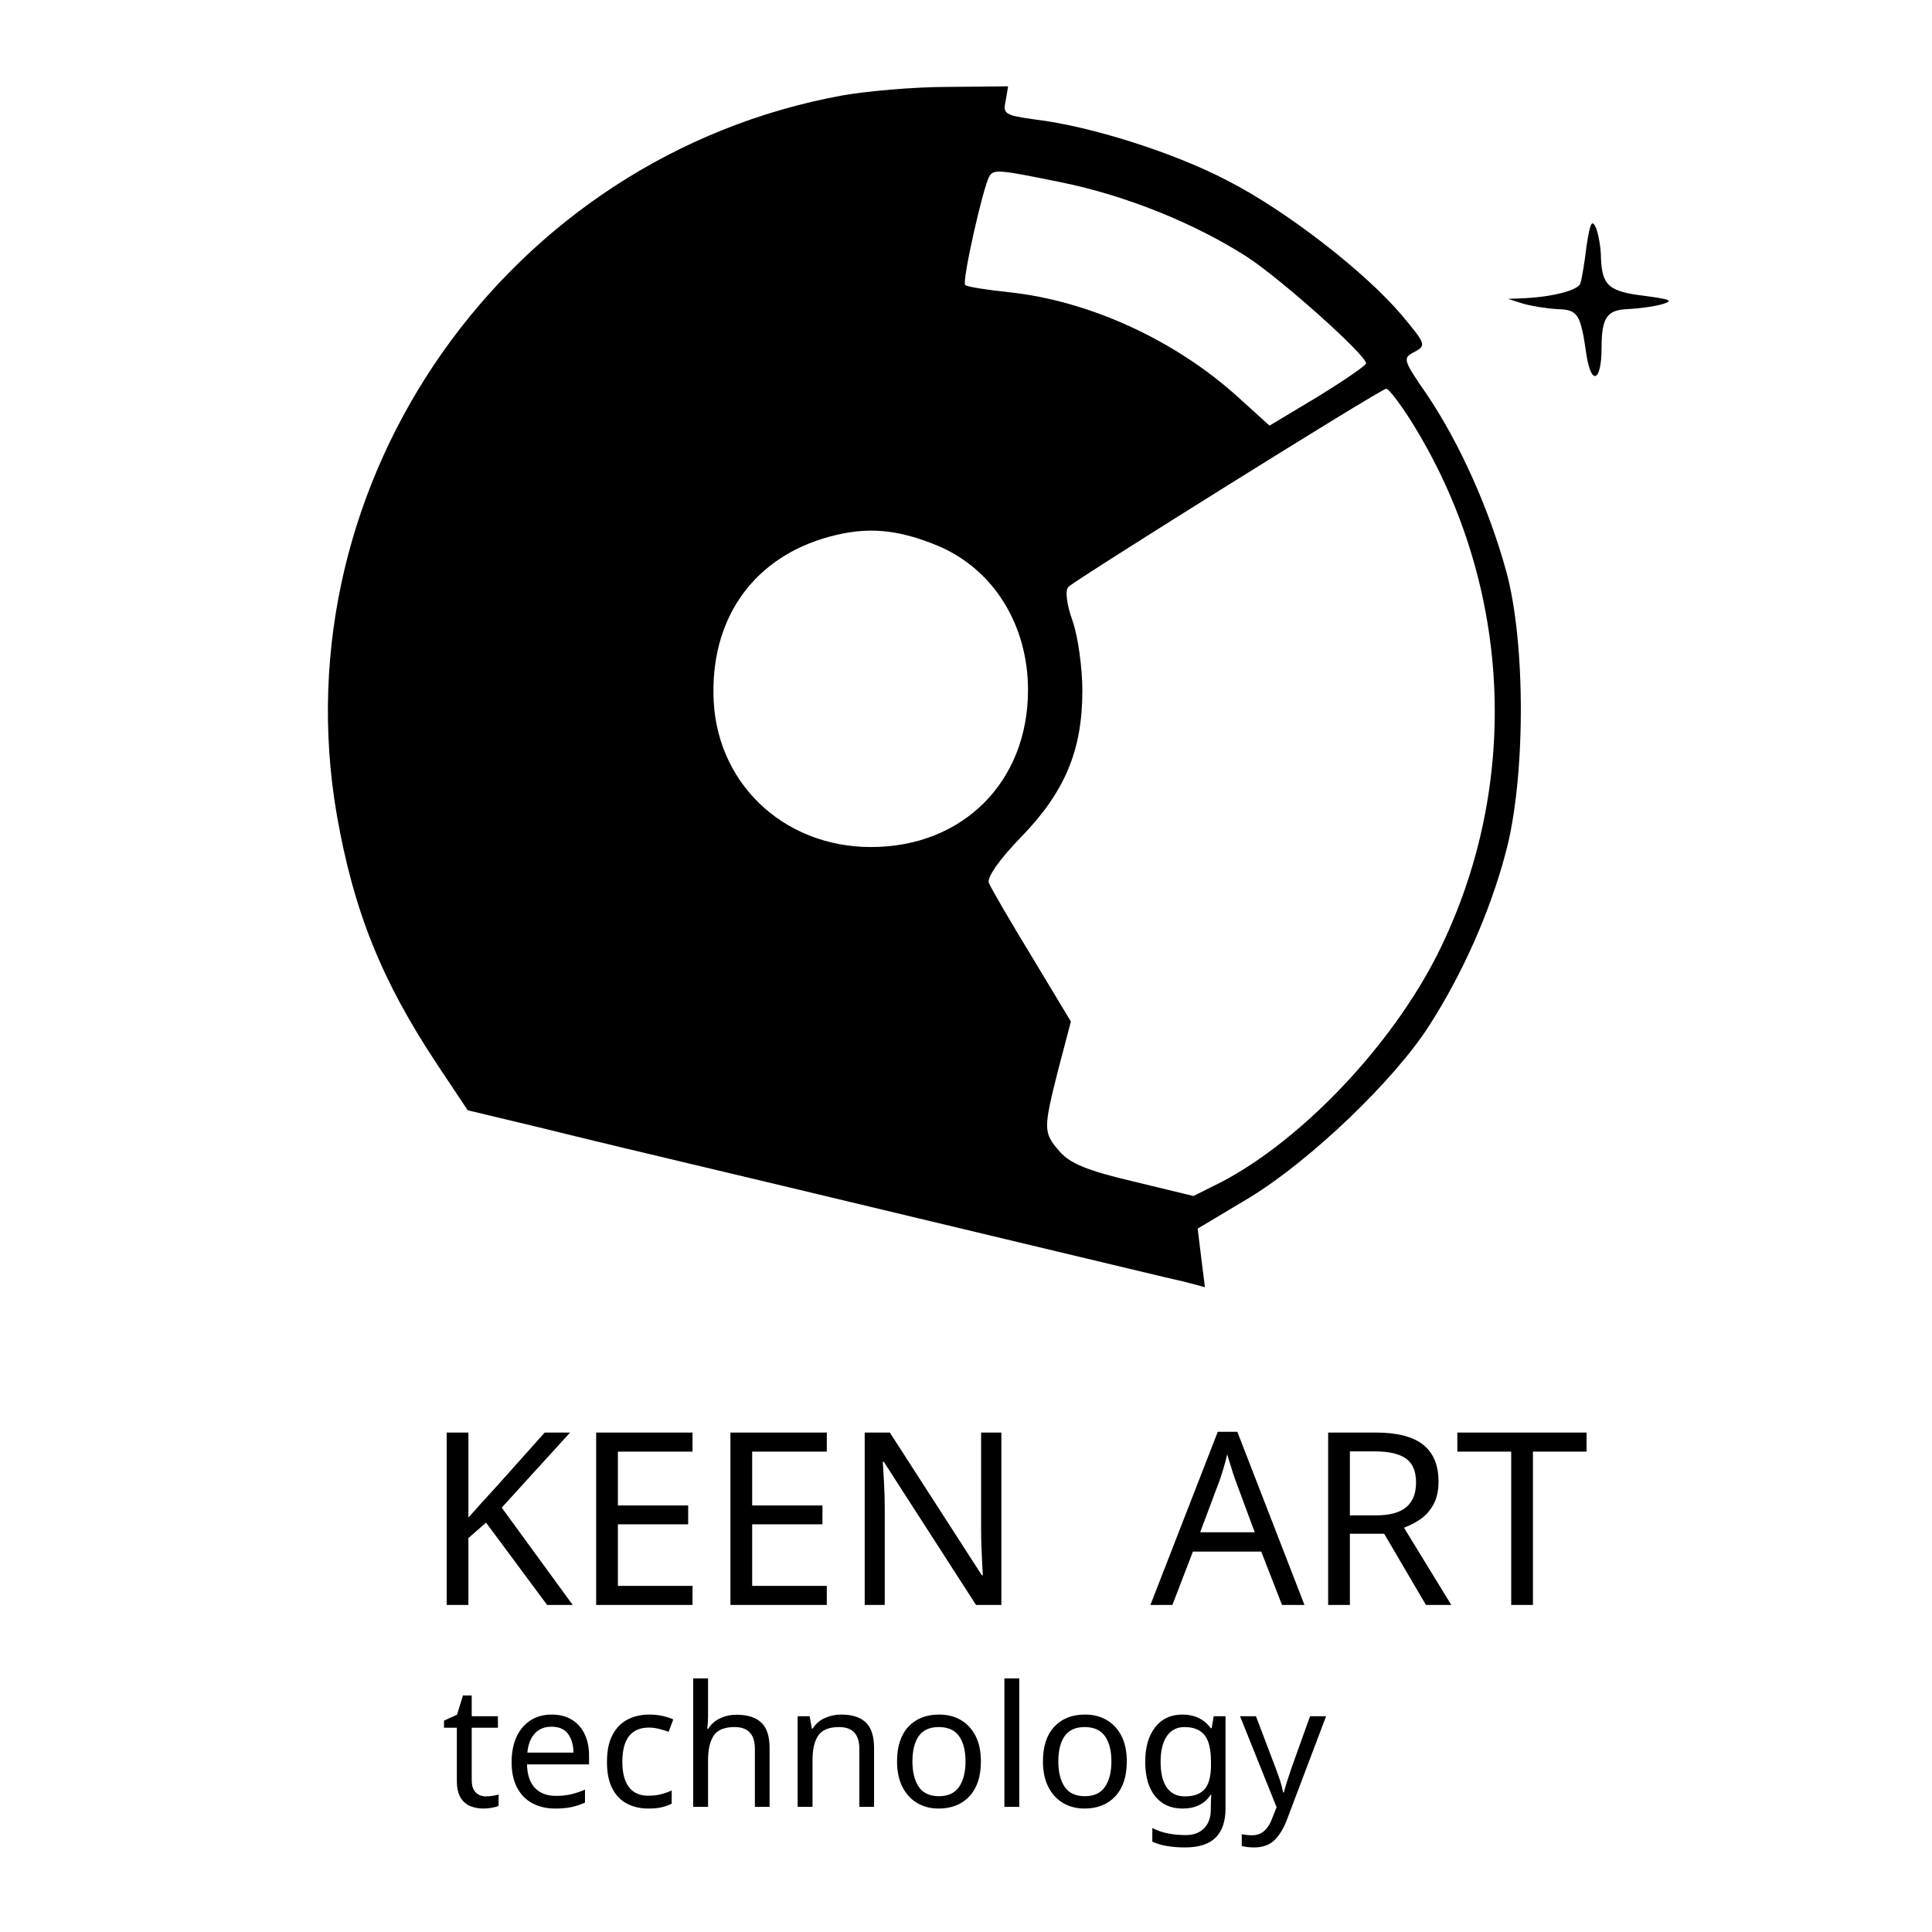
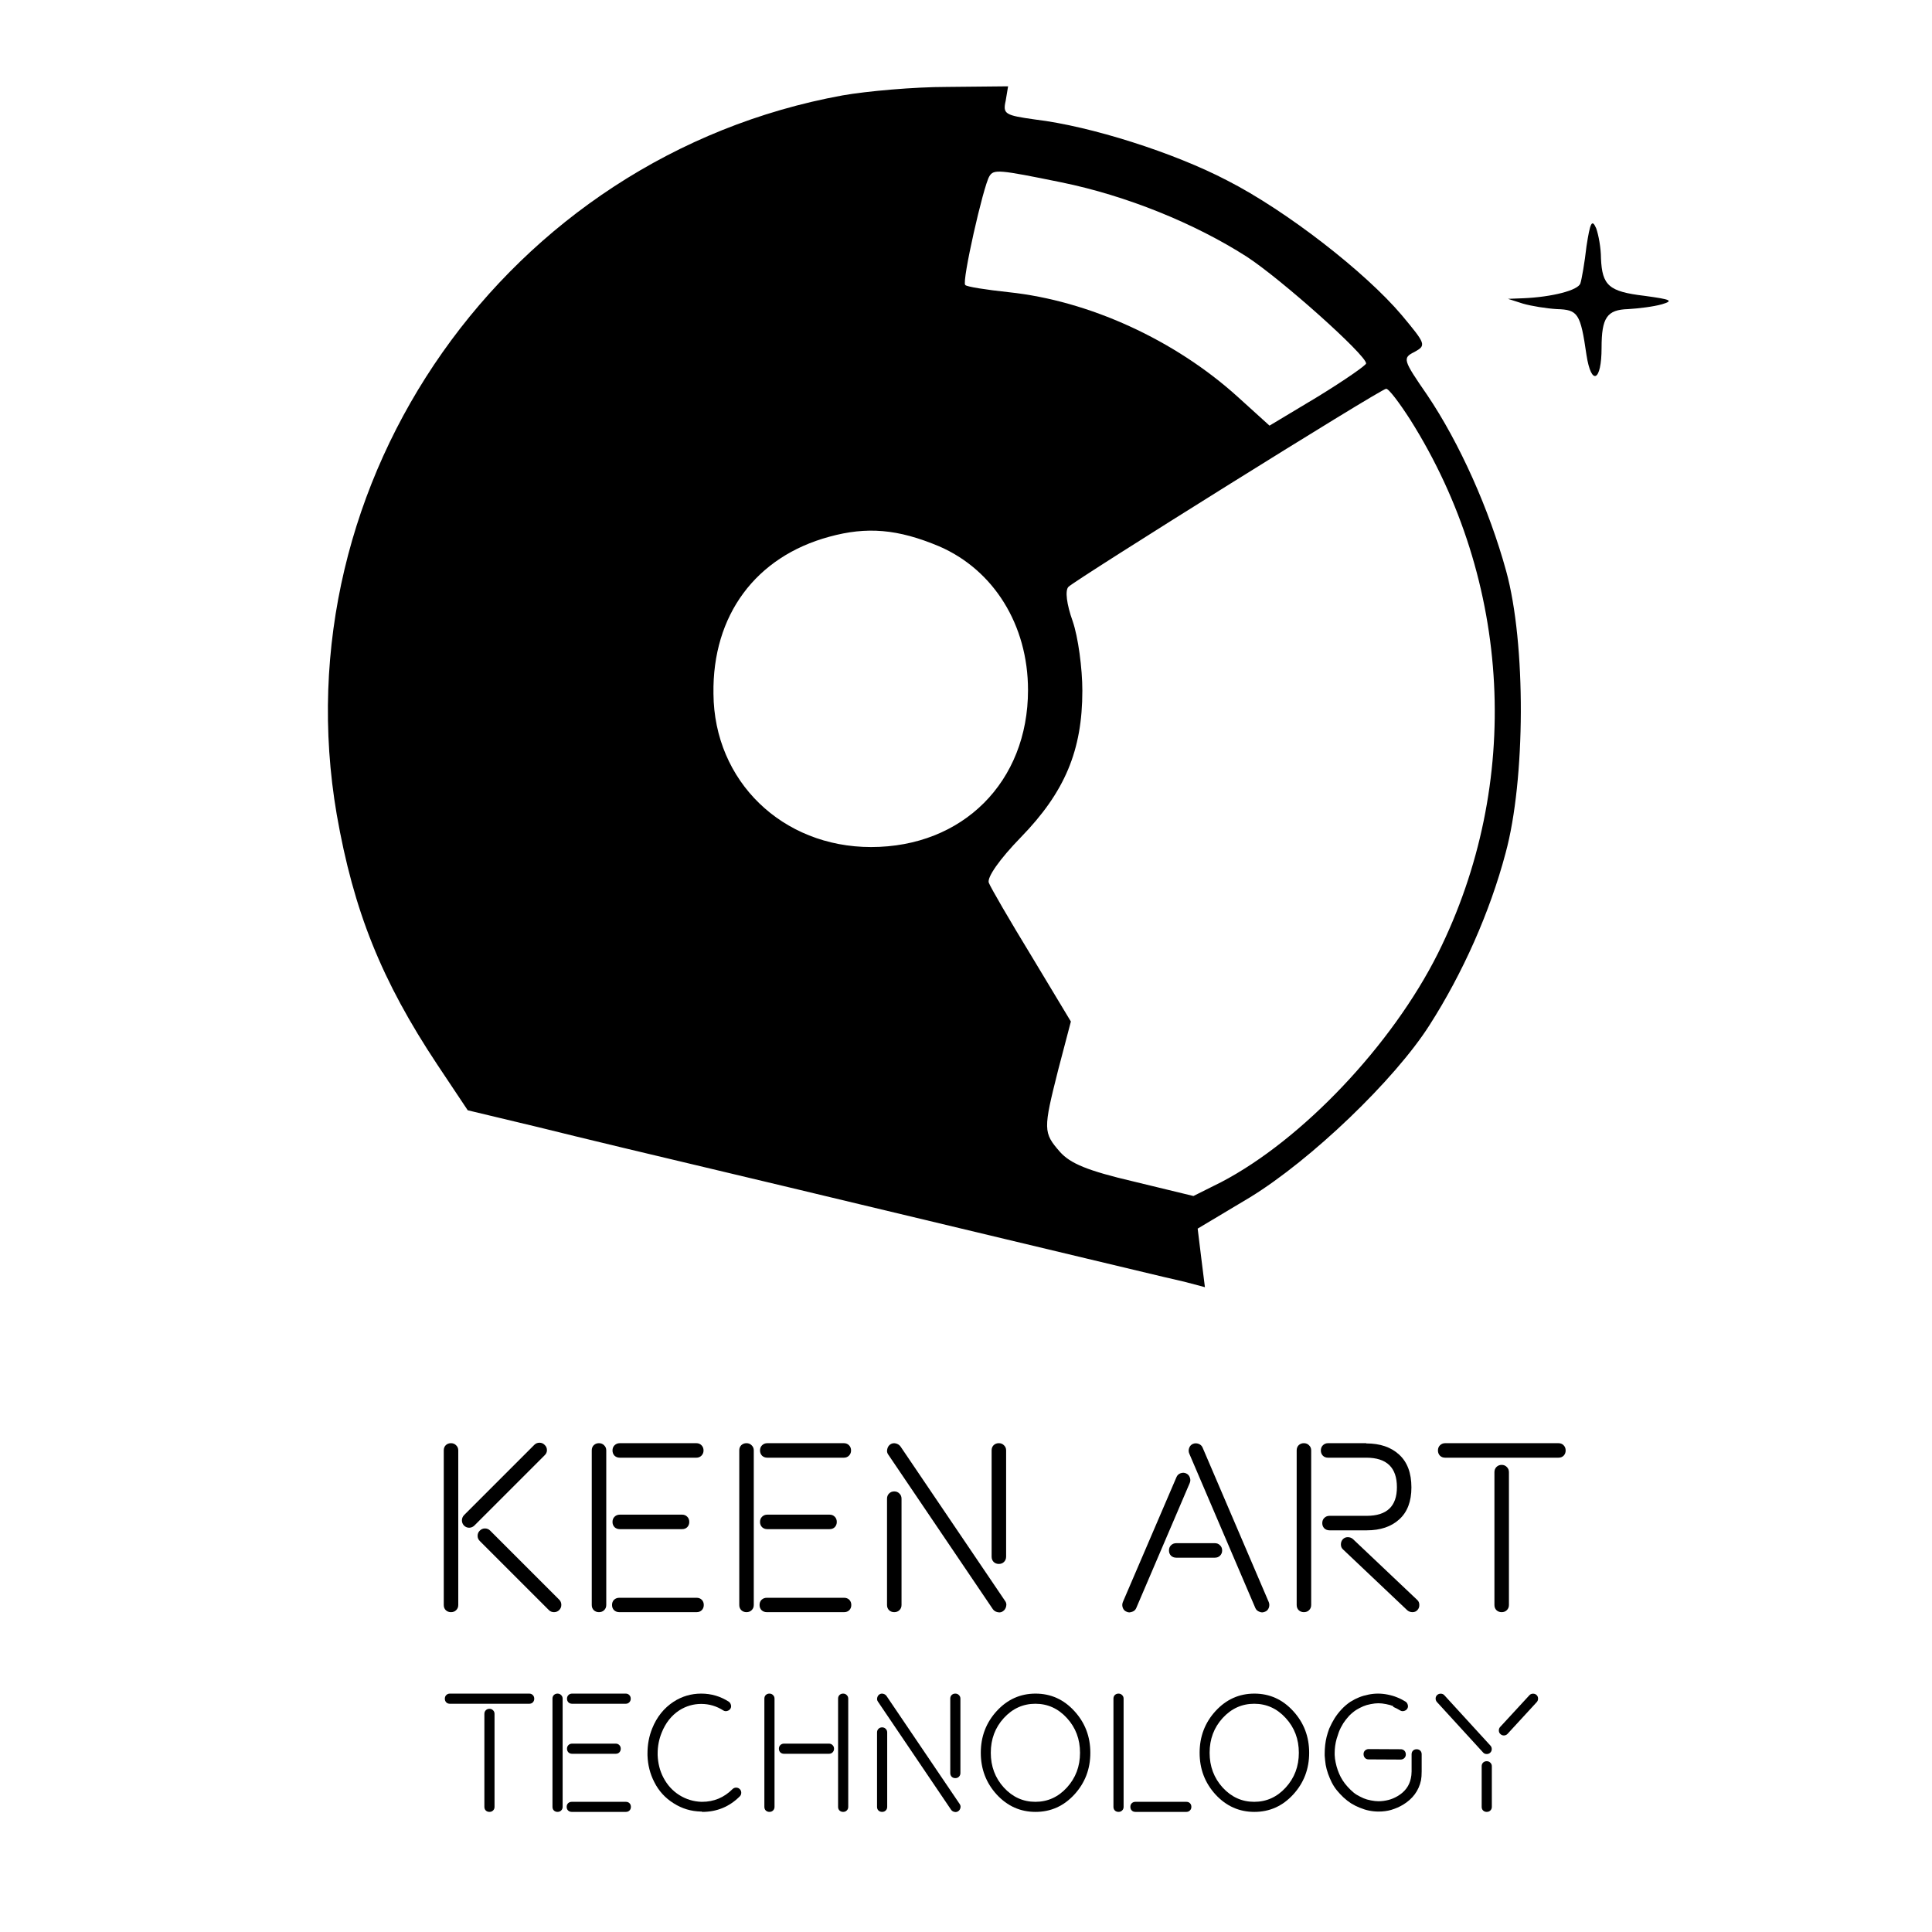
<svg xmlns="http://www.w3.org/2000/svg" version="1.0" width="320pt" height="320pt" viewBox="0 0 320 320" preserveAspectRatio="xMidYMid" id="svg68">
  <defs id="defs72">
    <rect x="38.702" y="324.704" width="323.859" height="90.687" id="rect292" />
    <rect x="26.543" y="331.091" width="370.494" height="103.502" id="rect286" />
  </defs>
  <g transform="matrix(0.1,0,0,-0.1,10.40917,351.4394)" fill="#000000" stroke="none" id="g66">
    <path d="m 1291.625,3356.424 c -555,-101 -933,-637 -838,-1191 28,-160 74,-275 167,-415 l 50,-75 117,-28 c 64,-16 206,-50 316,-76 110,-26 317,-76 460,-110 143,-34 275,-66 294,-70 l 34,-9 -6,48 -6,49 87,52 c 101,62 239,194 297,285 55,86 100,187 126,285 33,121 34,347 1,467 -28,102 -77,212 -131,292 -40,58 -41,61 -21,71 20,11 19,13 -21,61 -60,71 -191,173 -289,223 -88,46 -226,90 -318,101 -50,7 -54,9 -49,31 l 4,24 -101,-1 c -55,0 -133,-7 -173,-14 z m 362,-144 c 108,-22 221,-68 307,-123 57,-37 198,-163 198,-177 0,-3 -36,-28 -80,-55 l -80,-48 -53,48 c -104,94 -246,159 -379,173 -37,4 -70,9 -72,12 -6,5 30,164 40,180 7,12 16,11 119,-10 z m 578,-393 c 169,-268 186,-603 46,-884 -76,-152 -225,-309 -359,-379 l -46,-23 -99,24 c -77,18 -105,30 -122,49 -28,32 -28,37 -3,136 l 21,80 -65,108 c -36,59 -68,114 -71,122 -3,9 18,39 53,75 73,75 102,144 102,243 0,37 -7,89 -16,115 -10,28 -13,51 -7,57 12,12 516,327 526,328 4,1 22,-23 40,-51 z m -780,-210 c 90,-39 147,-130 147,-238 0,-152 -108,-260 -260,-260 -147,0 -260,109 -261,254 -2,130 70,227 192,260 62,17 113,13 182,-16 z" id="path18" />
    <path d="m 2523.625,3106.424 c -3,-27 -8,-55 -10,-61 -3,-12 -48,-23 -94,-25 l -26,-1 25,-8 c 14,-4 39,-8 56,-9 35,-1 39,-7 49,-76 8,-52 25,-44 25,12 0,50 9,63 44,64 17,1 42,4 56,8 20,6 15,8 -29,14 -59,7 -70,17 -72,62 0,17 -4,39 -8,50 -7,16 -10,9 -16,-30 z" id="path20" />
    <text xml:space="preserve" transform="matrix(7.5,0,0,-7.5,-104.0917,3514.394)" id="text284" style="white-space:pre;shape-inside:url(#rect286);fill:#000000" />
    <text xml:space="preserve" transform="matrix(7.5,0,0,-7.5,-104.0917,3514.394)" id="text290" style="white-space:pre;shape-inside:url(#rect292);fill:#000000" />
-     <text xml:space="preserve" style="font-size:400px;fill:#000000;stroke-width:7.5" x="596.937" y="-856.053" id="text298" transform="scale(1,-1)">
-       <tspan id="tspan296" style="font-style:normal;font-variant:normal;font-weight:normal;font-stretch:normal;font-size:400px;font-family:Beon;-inkscape-font-specification:Beon;stroke-width:7.5" x="596.937" y="-856.053">KEEN  ART</tspan>
-     </text>
-     <text xml:space="preserve" style="font-size:280px;fill:#000000;stroke-width:7.5" x="626.83" y="-521.669" id="text298-3" transform="scale(1,-1)">
-       <tspan id="tspan296-1" style="font-style:normal;font-variant:normal;font-weight:normal;font-stretch:normal;font-size:280px;font-family:Beon;-inkscape-font-specification:Beon;stroke-width:7.5" x="626.83" y="-521.669">technology</tspan>
-     </text>
+     <g aria-label="KEEN  ART" transform="scale(1,-1)" id="text298" style="font-size:400px;stroke-width:7.5">
+       <path d="m 630.921,-856.053 v -256.055 q 0,-5.273 3.32,-8.594 3.516,-3.32 8.594,-3.32 5.273,0 8.594,3.516 3.516,3.32 3.516,8.398 v 256.055 q 0,5.273 -3.516,8.594 -3.32,3.32 -8.594,3.32 -5.078,0 -8.594,-3.32 -3.32,-3.32 -3.32,-8.594 z m 33.594,-131.445 q -3.516,-3.711 -3.516,-8.594 0,-5.078 3.516,-8.789 l 116.406,-116.406 q 3.516,-3.516 8.594,-3.516 5.078,0 8.594,3.711 3.711,3.516 3.711,8.594 0,4.883 -3.711,8.398 L 681.703,-987.693 q -3.516,3.516 -8.594,3.711 -4.883,0 -8.594,-3.516 z m 25.977,25.391 q -3.516,-3.516 -3.516,-8.398 0,-5.078 3.516,-8.594 3.711,-3.711 8.594,-3.711 5.078,0 8.594,3.516 l 114.453,114.453 q 3.516,3.516 3.516,8.594 0,5.078 -3.516,8.594 -3.516,3.516 -8.594,3.516 -5.078,0 -8.594,-3.516 z" style="font-family:Beon;-inkscape-font-specification:Beon" id="path276" />
+       <path d="m 876.039,-856.053 v -256.055 q 0,-5.273 3.32,-8.594 3.516,-3.32 8.594,-3.32 5.273,0 8.594,3.516 3.516,3.32 3.516,8.398 v 256.055 q 0,5.273 -3.516,8.594 -3.32,3.32 -8.594,3.32 -5.078,0 -8.594,-3.32 -3.32,-3.32 -3.32,-8.594 z m 36.914,8.594 q -3.32,-3.32 -3.32,-8.594 0,-5.273 3.32,-8.594 3.516,-3.32 8.789,-3.32 h 127.93 q 5.274,0 8.594,3.32 3.32,3.32 3.32,8.594 0,5.273 -3.32,8.594 -3.32,3.32 -8.594,3.32 H 921.742 q -5.273,0 -8.789,-3.32 z m 0.781,-137.5 q -3.32,-3.516 -3.32,-8.594 0,-5.273 3.32,-8.594 3.516,-3.516 8.789,-3.516 H 1025.648 q 5.273,0 8.594,3.516 3.32,3.32 3.32,8.594 0,5.078 -3.32,8.594 -3.32,3.32 -8.594,3.32 H 922.523 q -5.273,0 -8.789,-3.32 z m 0,-118.359 q -3.32,-3.516 -3.32,-8.594 0,-5.273 3.32,-8.594 3.516,-3.516 8.789,-3.516 h 126.758 q 5.274,0 8.594,3.516 3.32,3.32 3.32,8.594 0,5.078 -3.516,8.594 -3.32,3.32 -8.399,3.32 H 922.523 q -5.273,0 -8.789,-3.32 z" style="font-family:Beon;-inkscape-font-specification:Beon" id="path278" />
+       <path d="m 1120.375,-856.053 v -256.055 q 0,-5.273 3.32,-8.594 3.516,-3.32 8.594,-3.32 5.274,0 8.594,3.516 3.516,3.32 3.516,8.398 v 256.055 q 0,5.273 -3.516,8.594 -3.32,3.32 -8.594,3.32 -5.078,0 -8.594,-3.32 -3.32,-3.32 -3.32,-8.594 z m 36.914,8.594 q -3.32,-3.32 -3.32,-8.594 0,-5.273 3.32,-8.594 3.516,-3.32 8.789,-3.32 h 127.93 q 5.273,0 8.594,3.32 3.32,3.32 3.32,8.594 0,5.273 -3.32,8.594 -3.32,3.32 -8.594,3.32 h -127.93 q -5.273,0 -8.789,-3.32 z m 0.781,-137.5 q -3.32,-3.516 -3.32,-8.594 0,-5.273 3.32,-8.594 3.516,-3.516 8.789,-3.516 h 103.125 q 5.274,0 8.594,3.516 3.32,3.32 3.32,8.594 0,5.078 -3.32,8.594 -3.32,3.32 -8.594,3.32 h -103.125 q -5.273,0 -8.789,-3.32 z m 0,-118.359 q -3.32,-3.516 -3.32,-8.594 0,-5.273 3.32,-8.594 3.516,-3.516 8.789,-3.516 h 126.758 q 5.273,0 8.594,3.516 3.32,3.32 3.32,8.594 0,5.078 -3.516,8.594 -3.32,3.32 -8.398,3.32 h -126.758 q -5.273,0 -8.789,-3.32 z" style="font-family:Beon;-inkscape-font-specification:Beon" id="path280" />
+       <path d="m 1365.101,-856.053 v -175.977 q 0,-5.273 3.32,-8.594 3.516,-3.516 8.594,-3.516 5.273,0 8.594,3.516 3.516,3.32 3.516,8.594 v 175.977 q 0,5.273 -3.516,8.594 -3.32,3.32 -8.594,3.32 -5.078,0 -8.594,-3.32 -3.32,-3.32 -3.32,-8.594 z m 0.391,-258.203 q 1.172,-5.078 5.078,-7.812 4.101,-2.734 8.984,-1.562 5.078,1.172 8.008,5.273 l 173.242,255.859 q 1.953,2.734 1.953,6.055 0,1.367 -0.391,2.93 -1.172,5.078 -5.274,7.812 -2.734,1.953 -6.055,1.953 -1.367,0 -2.93,-0.391 -5.078,-1.172 -7.812,-5.078 l -173.242,-256.055 q -1.953,-2.734 -1.953,-6.055 0,-1.367 0.391,-2.93 z m 172.851,178.125 v -175.977 q 0,-5.273 3.32,-8.594 3.516,-3.32 8.594,-3.32 5.273,0 8.594,3.516 3.516,3.32 3.516,8.398 v 175.977 q 0,5.273 -3.516,8.789 -3.32,3.32 -8.594,3.32 -5.078,0 -8.594,-3.32 -3.32,-3.516 -3.32,-8.789 z" style="font-family:Beon;-inkscape-font-specification:Beon" id="path282" />
+       <path d="m 1755.531,-851.56 q -0.781,-2.344 -0.781,-4.492 0,-2.344 0.977,-4.883 l 88.867,-207.031 q 1.953,-4.492 6.641,-6.25 4.883,-1.758 9.18,0.195 4.492,1.953 6.25,6.836 1.758,4.688 -0.195,9.18 l -88.672,207.227 q -1.953,4.492 -6.836,6.055 -2.344,0.781 -4.492,0.977 -2.344,0 -4.688,-1.172 -4.492,-1.758 -6.25,-6.641 z m 79.883,-86.133 q -3.32,-3.516 -3.32,-8.594 0,-5.273 3.32,-8.594 3.516,-3.516 8.789,-3.516 h 63.867 q 5.273,0 8.594,3.516 3.516,3.32 3.516,8.594 0,5.078 -3.516,8.594 -3.32,3.32 -8.594,3.32 h -63.867 q -5.273,0 -8.789,-3.32 z m 30.078,-178.32 q 1.758,-4.883 6.25,-6.836 2.344,-0.977 4.688,-0.977 2.148,0 4.492,0.781 4.883,1.758 6.836,6.25 l 109.57,255.859 q 0.977,2.344 0.977,4.883 0,2.148 -0.781,4.492 -1.758,4.883 -6.25,6.641 -2.344,0.977 -4.688,1.172 -2.148,0 -4.492,-0.977 -4.883,-1.758 -6.836,-6.055 l -109.57,-256.055 q -0.977,-2.344 -0.977,-4.688 0,-2.148 0.781,-4.492 z" style="font-family:Beon;-inkscape-font-specification:Beon" id="path284" />
+       <path d="m 2043.617,-856.053 v -256.055 q 0,-5.273 3.32,-8.594 3.516,-3.32 8.594,-3.32 5.274,0 8.594,3.516 3.516,3.32 3.516,8.398 v 256.055 q 0,5.273 -3.516,8.594 -3.32,3.32 -8.594,3.32 -5.078,0 -8.594,-3.32 -3.32,-3.32 -3.32,-8.594 z m 43.359,-247.266 q -3.32,-3.516 -3.32,-8.594 0,-5.273 3.32,-8.594 3.516,-3.516 8.594,-3.516 h 63.281 v 0.391 q 34.375,0 54.492,18.555 20.312,18.555 20.312,54.297 0,34.766 -20.117,52.93 -19.922,18.164 -53.906,18.164 h -61.523 q -5.273,0 -8.789,-3.32 -3.32,-3.516 -3.32,-8.594 0,-5.273 3.32,-8.594 3.516,-3.516 8.789,-3.516 h 61.523 q 50,0 50,-47.461 0,-48.828 -50.781,-48.828 h -63.281 q -5.274,0 -8.594,-3.32 z m 33.398,155.273 q -3.516,-3.125 -3.516,-8.203 0,-5.078 3.125,-8.594 3.32,-3.516 8.203,-3.516 5.078,0 8.594,3.125 l 106.445,100.781 q 3.516,3.125 3.516,8.203 0.195,5.078 -3.125,8.594 -3.125,3.516 -8.203,3.516 -4.883,0 -8.594,-3.125 z" style="font-family:Beon;-inkscape-font-specification:Beon" id="path286" />
+       <path d="m 2280.921,-1103.318 q -3.32,-3.516 -3.32,-8.594 0,-5.273 3.32,-8.594 3.516,-3.516 8.594,-3.516 h 187.695 q 5.273,0 8.594,3.516 3.32,3.32 3.32,8.594 0,5.078 -3.32,8.594 -3.32,3.32 -8.594,3.32 h -187.695 q -5.273,0 -8.594,-3.32 z m 90.234,247.266 v -219.922 q 0,-5.273 3.32,-8.594 3.516,-3.516 8.594,-3.516 5.273,0 8.594,3.516 3.516,3.32 3.516,8.594 v 219.922 q 0,5.273 -3.516,8.594 -3.32,3.32 -8.594,3.32 -5.078,0 -8.594,-3.32 -3.32,-3.32 -3.32,-8.594 z" style="font-family:Beon;-inkscape-font-specification:Beon" id="path288" />
+     </g>
+     <g aria-label="technology" transform="scale(1,-1)" id="text298-3" style="font-size:280px;stroke-width:7.5">
+       <path d="m 635.033,-694.755 q -2.324,-2.461 -2.324,-6.016 0,-3.691 2.324,-6.016 2.461,-2.461 6.016,-2.461 h 131.387 q 3.691,0 6.016,2.461 2.324,2.324 2.324,6.016 0,3.555 -2.324,6.016 -2.324,2.324 -6.016,2.324 H 641.049 q -3.691,0 -6.016,-2.324 z m 63.164,173.086 v -153.945 q 0,-3.691 2.324,-6.016 2.461,-2.461 6.016,-2.461 3.691,0 6.016,2.461 2.461,2.324 2.461,6.016 v 153.945 q 0,3.691 -2.461,6.016 -2.324,2.324 -6.016,2.324 -3.555,0 -6.016,-2.324 -2.324,-2.324 -2.324,-6.016 z" style="font-family:Beon;-inkscape-font-specification:Beon" id="path387" />
+       <path d="m 810.99,-521.669 v -179.238 q 0,-3.691 2.324,-6.016 2.461,-2.324 6.016,-2.324 3.691,0 6.016,2.461 2.461,2.324 2.461,5.879 v 179.238 q 0,3.691 -2.461,6.016 -2.324,2.324 -6.016,2.324 -3.555,0 -6.016,-2.324 -2.324,-2.324 -2.324,-6.016 z m 25.84,6.016 q -2.324,-2.324 -2.324,-6.016 0,-3.691 2.324,-6.016 2.461,-2.324 6.152,-2.324 h 89.551 q 3.691,0 6.016,2.324 2.324,2.324 2.324,6.016 0,3.691 -2.324,6.016 -2.324,2.324 -6.016,2.324 h -89.551 q -3.691,0 -6.152,-2.324 z m 0.547,-96.25 q -2.324,-2.461 -2.324,-6.016 0,-3.691 2.324,-6.016 2.461,-2.461 6.152,-2.461 h 72.188 q 3.691,0 6.016,2.461 2.324,2.324 2.324,6.016 0,3.555 -2.324,6.016 -2.324,2.324 -6.016,2.324 h -72.188 q -3.691,0 -6.152,-2.324 z m 0,-82.852 q -2.324,-2.461 -2.324,-6.016 0,-3.691 2.324,-6.016 2.461,-2.461 6.152,-2.461 h 88.73 q 3.691,0 6.016,2.461 2.324,2.324 2.324,6.016 0,3.555 -2.461,6.016 -2.324,2.324 -5.879,2.324 H 843.529 q -3.691,0 -6.152,-2.324 z" style="font-family:Beon;-inkscape-font-specification:Beon" id="path389" />
+       <path d="m 968.354,-606.845 v -3.555 q 0,-21.875 7.793,-41.152 11.484,-28.574 35.547,-44.297 20.781,-13.398 45.664,-13.398 24.883,0 45.664,13.398 2.734,1.914 3.555,5.469 0.957,3.555 -1.094,6.426 -1.914,2.734 -5.469,3.555 -3.418,0.82 -6.289,-1.094 -16.816,-10.664 -36.367,-10.664 -19.551,0 -36.367,10.664 -19.551,12.852 -29.121,36.914 -6.699,16.543 -6.699,34.453 v 2.734 q 0.82,20.508 9.434,37.051 9.57,18.457 26.387,29.121 16.816,10.527 36.641,11.211 h 1.094 q 29.395,0 50.449,-21.055 2.461,-2.461 6.016,-2.461 3.555,0 6.016,2.461 2.461,2.461 2.461,6.016 0,3.555 -2.461,6.016 -25.703,25.703 -62.207,25.703 l -0.82,-0.547 h -1.094 q -24.883,-0.547 -45.391,-13.672 -21.055,-13.125 -32.129,-35.273 -10.391,-20.234 -11.211,-44.023 z" style="font-family:Beon;-inkscape-font-specification:Beon" id="path391" />
+       <path d="m 1161.947,-521.669 v -179.238 q 0,-3.691 2.324,-6.016 2.461,-2.324 6.016,-2.324 3.691,0 6.016,2.461 2.461,2.324 2.461,5.879 v 179.238 q 0,3.691 -2.461,6.016 -2.324,2.324 -6.016,2.324 -3.555,0 -6.016,-2.324 -2.324,-2.324 -2.324,-6.016 z m 26.387,-90.234 q -2.324,-2.461 -2.324,-6.016 0,-3.691 2.324,-6.016 2.461,-2.461 6.152,-2.461 h 74.375 q 3.691,0 6.016,2.461 2.461,2.324 2.461,6.016 0,3.555 -2.461,6.016 -2.324,2.324 -6.016,2.324 h -74.375 q -3.691,0 -6.152,-2.324 z m 95.703,90.234 v -179.238 q 0,-3.691 2.324,-6.016 2.461,-2.324 6.016,-2.324 3.691,0 6.016,2.461 2.461,2.324 2.461,5.879 v 179.238 q 0,3.691 -2.461,6.016 -2.324,2.324 -6.016,2.324 -3.555,0 -6.016,-2.324 -2.324,-2.324 -2.324,-6.016 z" style="font-family:Beon;-inkscape-font-specification:Beon" id="path393" />
+       <path d="m 1348.568,-521.669 v -123.184 q 0,-3.691 2.324,-6.016 2.461,-2.461 6.016,-2.461 3.691,0 6.016,2.461 2.461,2.324 2.461,6.016 v 123.184 q 0,3.691 -2.461,6.016 -2.324,2.324 -6.016,2.324 -3.555,0 -6.016,-2.324 -2.324,-2.324 -2.324,-6.016 z m 0.273,-180.742 q 0.82,-3.555 3.555,-5.469 2.871,-1.914 6.289,-1.094 3.555,0.82 5.606,3.691 l 121.269,179.102 q 1.367,1.914 1.367,4.238 0,0.957 -0.273,2.051 -0.82,3.555 -3.691,5.469 -1.914,1.367 -4.238,1.367 -0.957,0 -2.051,-0.273 -3.555,-0.82 -5.469,-3.555 l -121.27,-179.238 q -1.367,-1.914 -1.367,-4.238 0,-0.957 0.273,-2.051 z m 120.996,124.688 v -123.184 q 0,-3.691 2.324,-6.016 2.461,-2.324 6.016,-2.324 3.691,0 6.016,2.461 2.461,2.324 2.461,5.879 v 123.184 q 0,3.691 -2.461,6.152 -2.324,2.324 -6.016,2.324 -3.555,0 -6.016,-2.324 -2.324,-2.461 -2.324,-6.152 z" style="font-family:Beon;-inkscape-font-specification:Beon" id="path395" />
+       <path d="m 1546.811,-542.04 q -26.387,-28.848 -26.387,-69.18 0,-40.332 26.387,-69.18 26.523,-28.848 64.258,-28.848 37.871,0 64.258,28.848 26.523,28.848 26.523,69.18 0,40.332 -26.523,69.18 -26.387,28.711 -64.258,28.711 -37.734,0 -64.258,-28.711 z m 11.758,-126.738 q -21.602,23.652 -21.602,57.559 0,33.77 21.602,57.559 21.738,23.652 52.227,23.652 30.625,0 52.227,-23.652 21.738,-23.789 21.738,-57.559 0,-33.906 -21.738,-57.559 -21.602,-23.652 -52.227,-23.652 -30.488,0 -52.227,23.652 z" style="font-family:Beon;-inkscape-font-specification:Beon" id="path397" />
+       <path d="m 1740.131,-521.669 v -179.238 q 0,-3.691 2.324,-6.016 2.461,-2.324 6.016,-2.324 3.691,0 6.016,2.461 2.461,2.324 2.461,5.879 v 179.238 q 0,3.691 -2.461,6.016 -2.324,2.324 -6.016,2.324 -3.555,0 -6.016,-2.324 -2.324,-2.324 -2.324,-6.016 z m 30.352,6.016 q -2.324,-2.324 -2.324,-6.016 0,-3.691 2.324,-6.016 2.461,-2.324 6.016,-2.324 h 84.356 q 3.691,0 6.016,2.324 2.324,2.324 2.324,6.016 0,3.691 -2.461,6.016 -2.324,2.324 -5.879,2.324 h -84.356 q -3.691,0 -6.016,-2.324 z" style="font-family:Beon;-inkscape-font-specification:Beon" id="path399" />
+       <path d="m 1909.252,-542.04 q -26.387,-28.848 -26.387,-69.18 0,-40.332 26.387,-69.18 26.523,-28.848 64.258,-28.848 37.871,0 64.258,28.848 26.523,28.848 26.523,69.18 0,40.332 -26.523,69.18 -26.387,28.711 -64.258,28.711 -37.734,0 -64.258,-28.711 z m 11.758,-126.738 q -21.602,23.652 -21.602,57.559 0,33.77 21.602,57.559 21.738,23.652 52.227,23.652 30.625,0 52.227,-23.652 21.738,-23.789 21.738,-57.559 0,-33.906 -21.738,-57.559 -21.602,-23.652 -52.227,-23.652 -30.488,0 -52.227,23.652 z" style="font-family:Beon;-inkscape-font-specification:Beon" id="path401" />
+       <path d="m 2089.994,-606.571 v -1.641 -1.641 q 0,-6.973 0.82,-14.355 0.82,-6.973 2.461,-13.672 1.777,-6.699 4.238,-13.398 4.238,-9.57 8.75,-16.816 5.059,-8.066 11.758,-15.176 6.426,-6.973 14.766,-12.578 7.246,-4.512 14.219,-7.246 7.109,-2.871 15.449,-4.512 8.066,-1.641 15.859,-1.641 7.93,0 16.133,1.641 8.34,1.641 15.312,4.512 7.109,2.734 14.355,7.246 2.734,1.914 3.555,5.469 0.957,3.555 -1.094,6.426 -1.914,2.734 -5.469,3.555 -3.418,0.82 -6.289,-1.094 -5.059,-3.145 -11.484,-5.879 l 0.547,-0.957 q -5.059,-2.188 -12.305,-3.555 -6.973,-1.367 -12.578,-1.367 -5.605,0 -12.578,1.367 -7.246,1.367 -12.305,3.555 -6.426,2.734 -11.484,5.879 -5.879,3.691 -12.031,9.844 -5.879,6.426 -9.844,12.578 -4.512,7.246 -7.246,14.355 -1.641,4.512 -3.691,11.211 -1.641,5.879 -2.461,11.758 -0.82,5.879 -0.82,11.758 v 1.641 1.641 q 0.273,6.426 1.641,12.578 1.367,6.699 3.418,12.441 2.188,6.152 4.922,11.484 3.144,5.879 7.109,11.074 4.238,5.332 9.16,10.117 5.059,5.059 10.117,8.203 5.059,3.008 11.484,5.879 5.059,2.188 12.305,3.555 6.973,1.367 12.578,1.367 8.066,0 16.543,-2.188 7.519,-1.914 15.176,-6.426 17.91,-10.664 21.738,-29.395 1.094,-4.512 1.23,-11.211 v -28.574 q 0,-3.691 2.324,-6.016 2.324,-2.324 6.016,-2.324 3.691,0 6.016,2.324 2.324,2.324 2.324,6.016 v 28.301 q 0,9.023 -1.094,14.766 -5.605,25.977 -29.941,40.605 -9.023,5.332 -19.551,8.477 -9.57,2.734 -20.781,2.734 -8.066,0 -15.996,-1.641 -6.973,-1.367 -15.312,-4.785 -6.973,-2.734 -14.355,-7.246 -6.152,-3.965 -12.578,-9.844 -5.879,-5.605 -10.938,-11.758 -4.785,-5.879 -8.613,-13.398 -3.144,-6.426 -5.879,-13.945 -2.734,-7.793 -3.965,-14.902 -1.094,-7.656 -1.641,-15.176 z m 66.719,3.828 q -2.324,-2.598 -2.324,-6.289 0,-3.691 2.461,-6.016 2.598,-2.324 6.152,-2.324 l 53.047,0.273 q 3.691,0 6.016,2.461 2.324,2.461 2.324,6.152 0,3.691 -2.598,6.152 -2.461,2.324 -6.152,2.324 l -52.91,-0.273 q -3.691,0 -6.016,-2.461 z" style="font-family:Beon;-inkscape-font-specification:Beon" id="path403" />
+       <path d="m 2276.479,-707.059 q 2.324,-2.051 5.606,-2.051 0.137,0 0.41,0 3.555,0.137 5.742,2.598 l 76.426,83.535 q 2.188,2.461 2.051,6.016 -0.137,3.418 -2.734,5.742 -2.461,2.188 -6.016,2.051 -3.418,-0.137 -5.606,-2.598 l -76.426,-83.535 q -2.051,-2.324 -2.188,-5.605 0,-3.828 2.734,-6.152 z m 73.555,185.391 v -67.266 q 0,-3.691 2.324,-6.016 2.461,-2.324 6.016,-2.324 3.692,0 6.016,2.461 2.461,2.324 2.461,5.879 v 67.266 q 0,3.691 -2.461,6.016 -2.324,2.324 -6.016,2.324 -3.555,0 -6.016,-2.324 -2.324,-2.324 -2.324,-6.016 z m 28.438,-126.602 q 0,-3.281 2.051,-5.605 l 48.535,-52.637 q 2.188,-2.461 5.742,-2.598 0.274,0 0.41,0 3.281,0 5.606,2.051 2.461,2.188 2.598,5.742 0,0.273 0,0.41 0,3.281 -2.051,5.605 l -48.398,52.637 q -2.188,2.461 -5.742,2.734 -0.273,0 -0.41,0 -3.281,0 -5.605,-2.188 -2.734,-2.324 -2.734,-6.152 z" style="font-family:Beon;-inkscape-font-specification:Beon" id="path405" />
+     </g>
  </g>
</svg>
